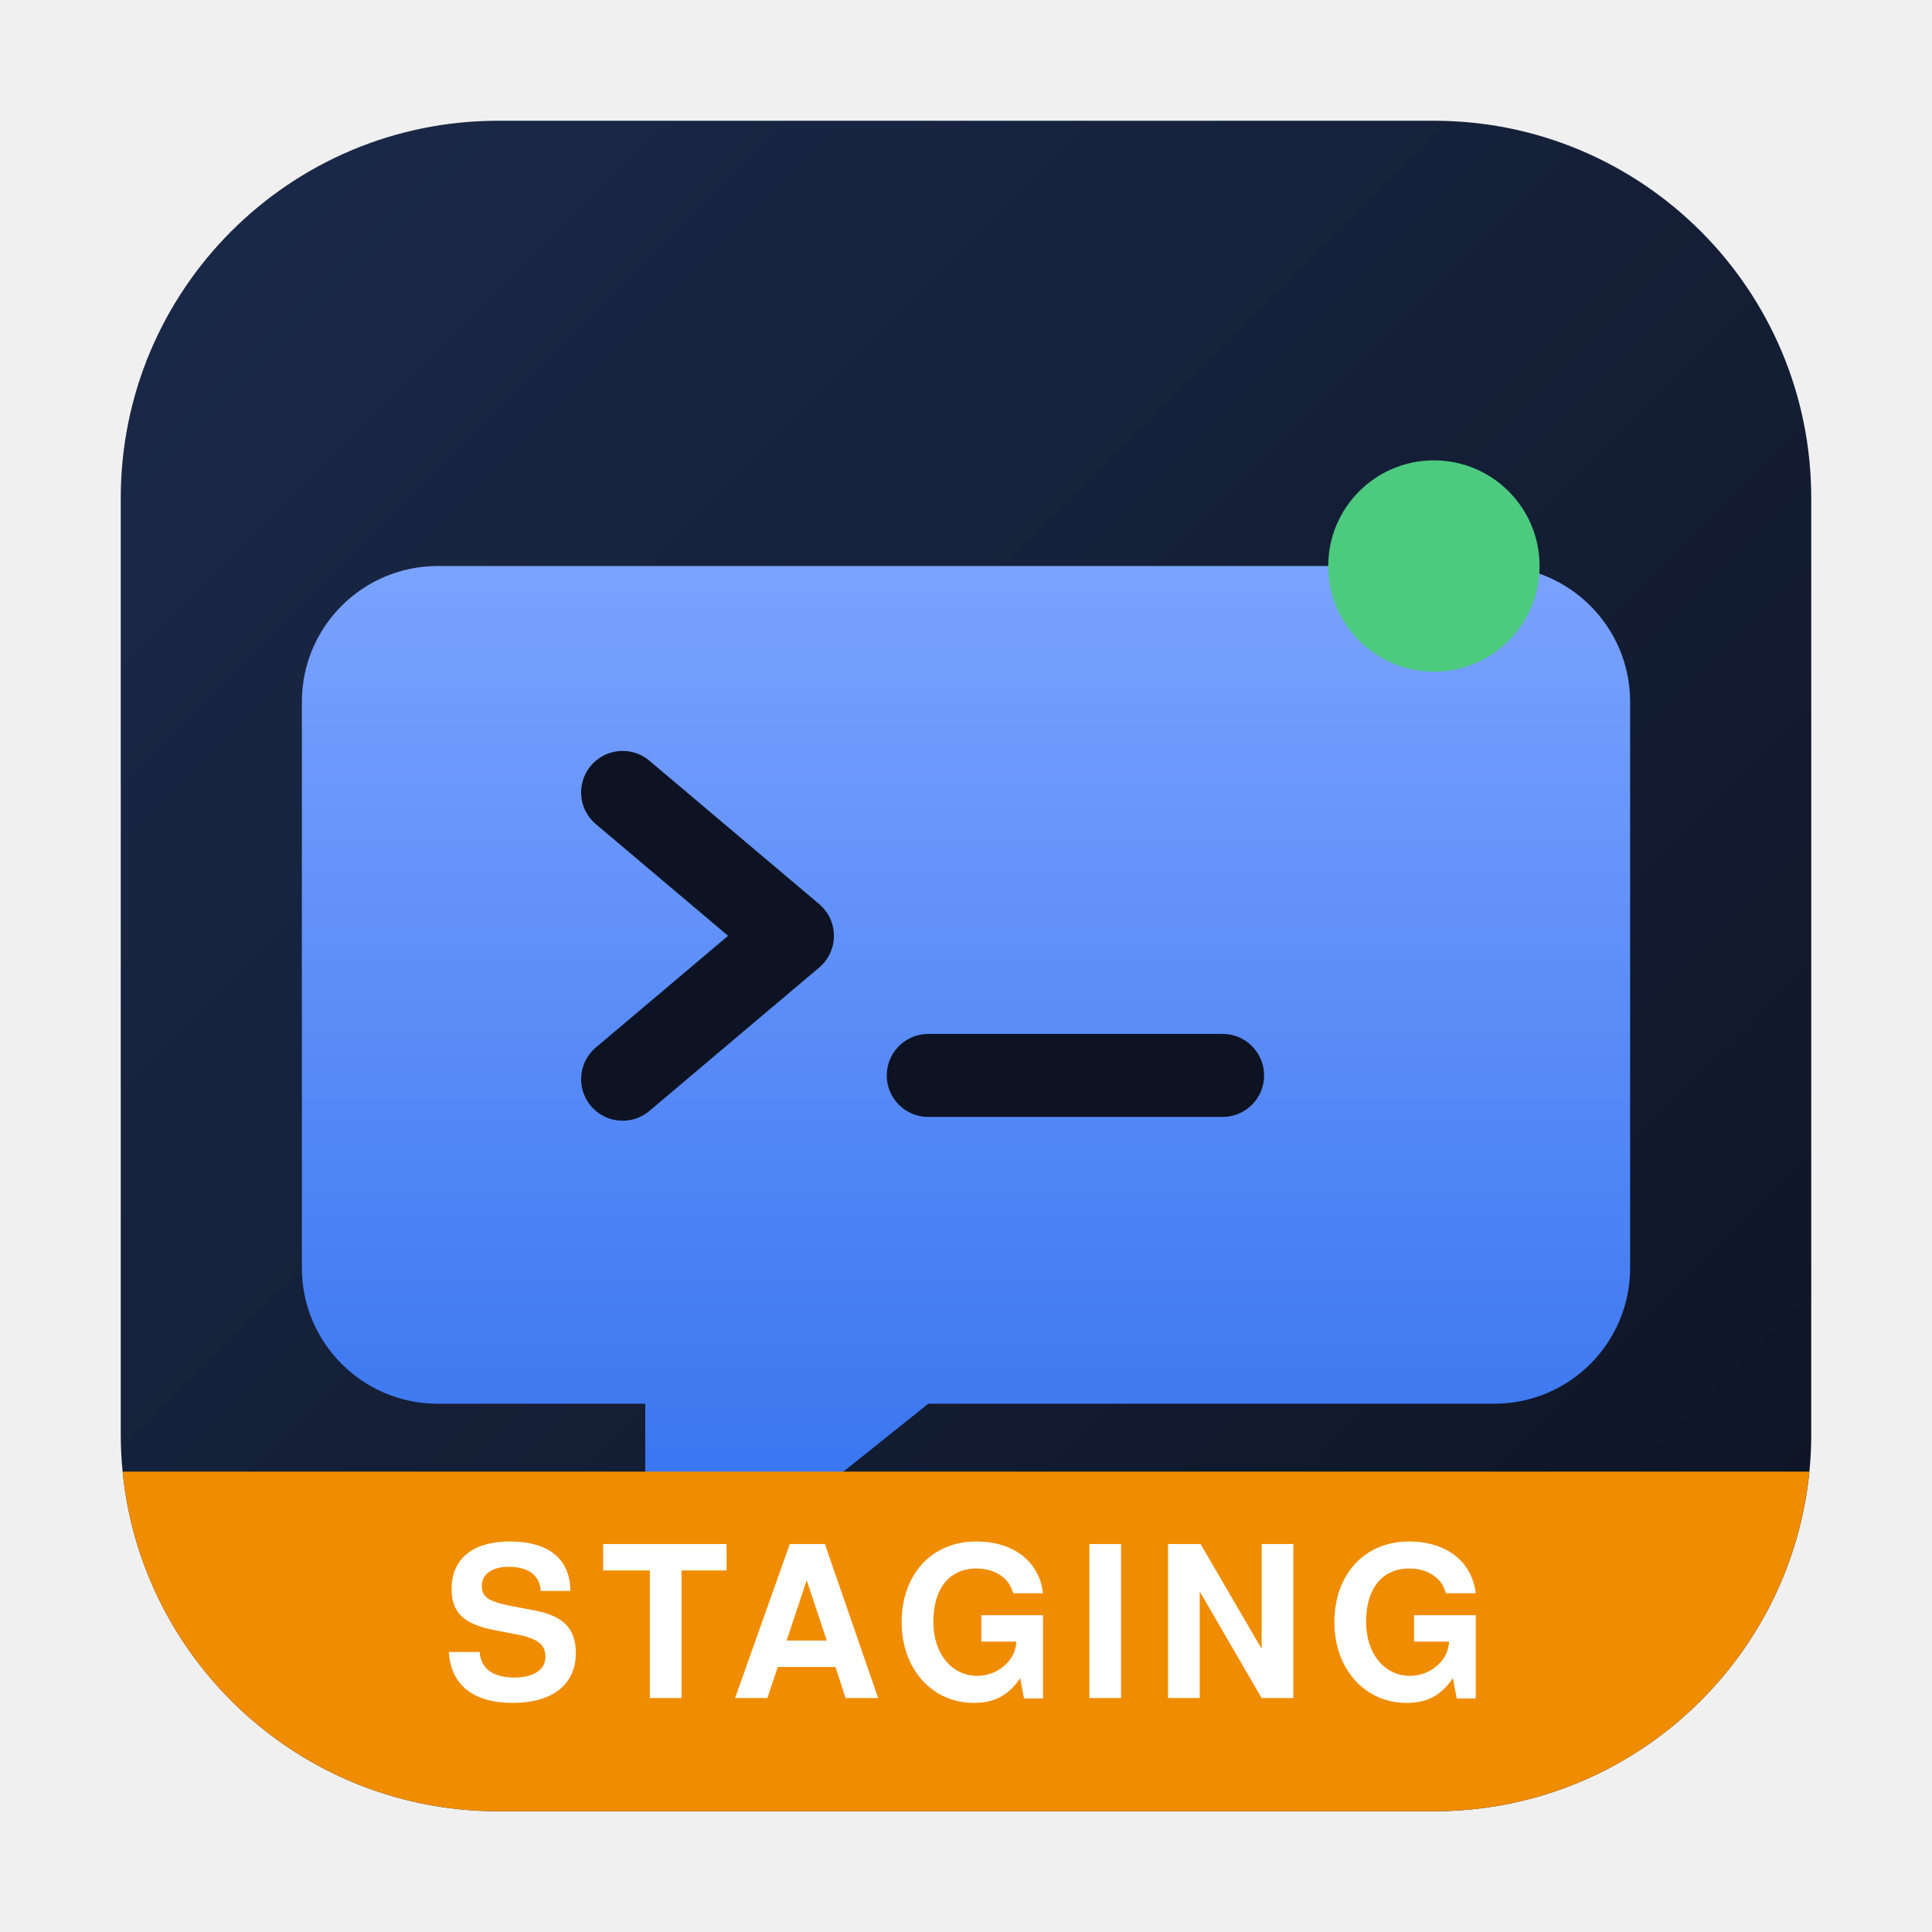
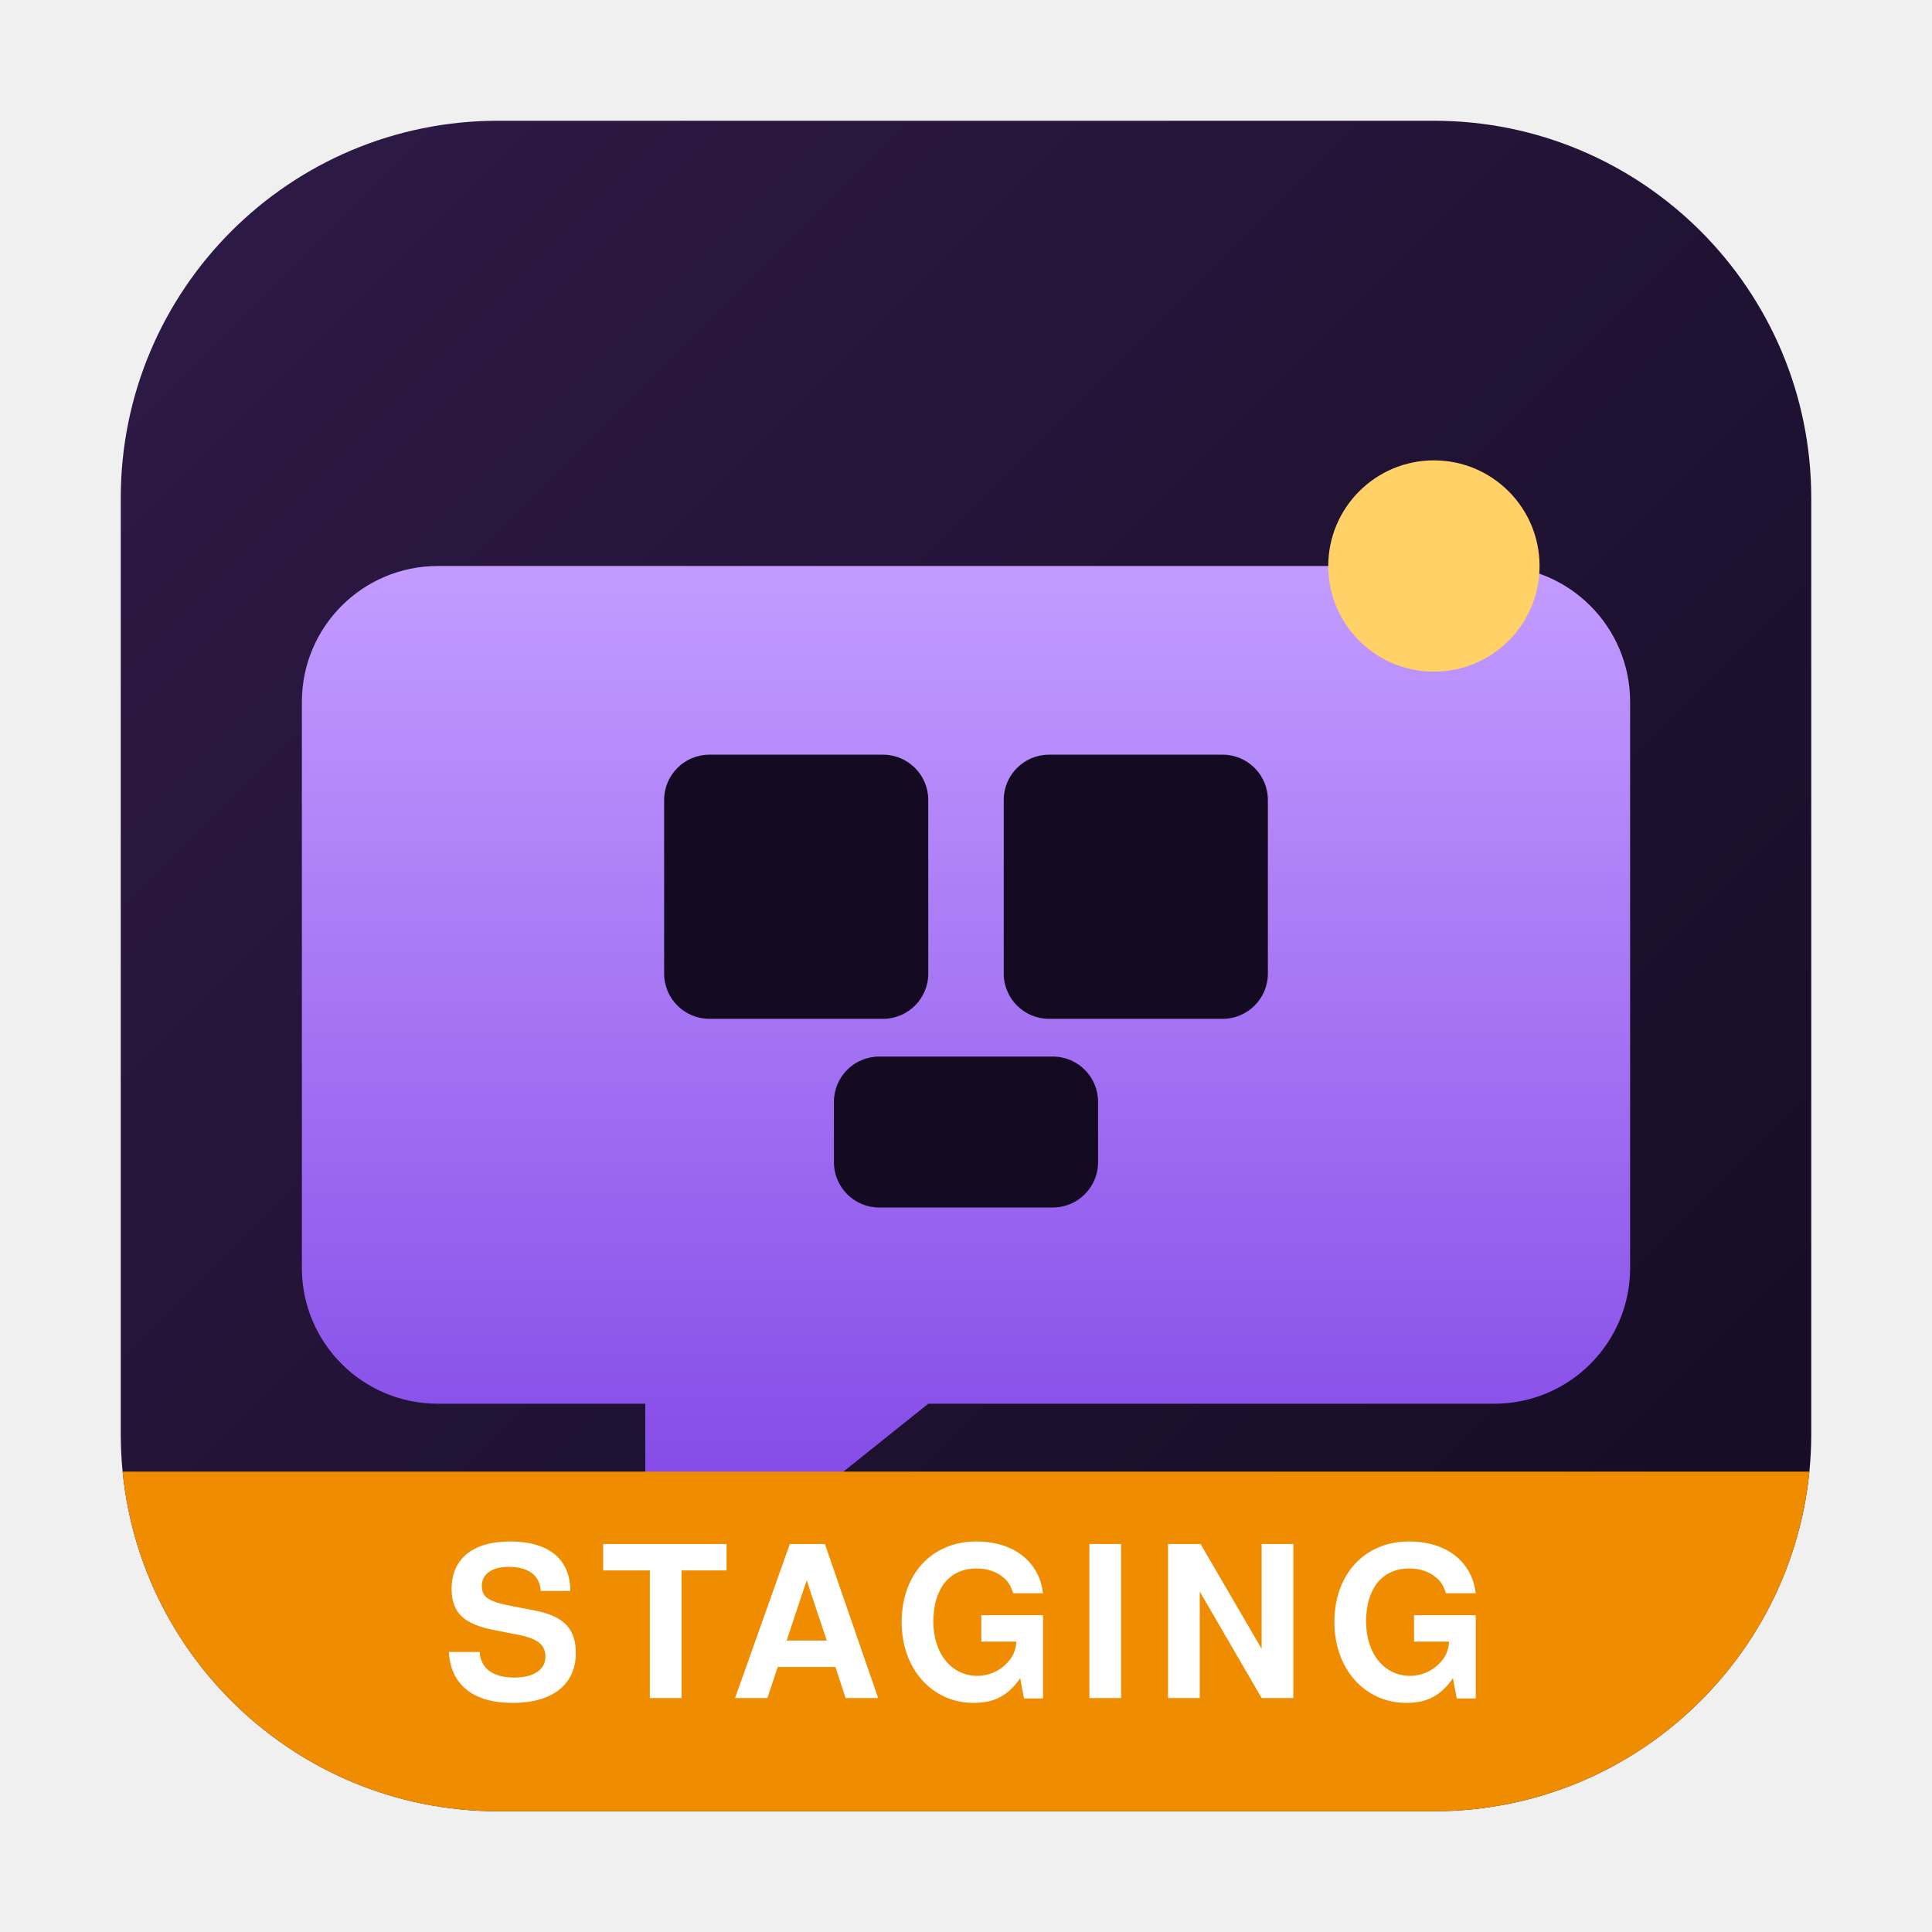
<svg xmlns="http://www.w3.org/2000/svg" viewBox="0 0 1024 1024" width="1024" height="1024">
  <defs>
    <linearGradient id="bg" x1="0" y1="0" x2="1" y2="1">
-       <stop offset="0" stop-color="#1b2a4a" />
-       <stop offset="1" stop-color="#0d1322" />
+       <stop offset="0" stop-color="#2e1a47" />
+       <stop offset="1" stop-color="#140b22" />
    </linearGradient>
    <linearGradient id="bubble" x1="0" y1="0" x2="0" y2="1">
-       <stop offset="0" stop-color="#7aa2ff" />
-       <stop offset="1" stop-color="#2f6fed" />
+       <stop offset="0" stop-color="#c39bff" />
+       <stop offset="1" stop-color="#7b3fe4" />
    </linearGradient>
  </defs>
  <rect x="64" y="64" width="896" height="896" rx="200" fill="url(#bg)" />
  <path d="M232 300 h560 a72 72 0 0 1 72 72 v300 a72 72 0 0 1 -72 72 h-300 l-150 120 v-120 h-110 a72 72 0 0 1 -72 -72 v-300 a72 72 0 0 1 72 -72 z" fill="url(#bubble)" />
-   <path d="M330 420 l90 76 l-90 76" fill="none" stroke="#0d1322" stroke-width="44" stroke-linecap="round" stroke-linejoin="round" />
-   <rect x="470" y="548" width="200" height="44" rx="22" fill="#0d1322" />
-   <circle cx="760" cy="300" r="56" fill="#4ccb7f" />
+   <rect x="352" y="400" width="140" height="140" rx="24" fill="#140b22" />
+   <rect x="532" y="400" width="140" height="140" rx="24" fill="#140b22" />
+   <rect x="442" y="560" width="140" height="80" rx="24" fill="#140b22" />
+   <circle cx="760" cy="300" r="56" fill="#ffd166" />
  <clipPath id="canto">
    <rect x="64" y="64" width="896" height="896" rx="200" />
  </clipPath>
  <g clip-path="url(#canto)">
    <rect x="64" y="780" width="896" height="180" fill="#f08c00" />
    <text x="512" y="900" text-anchor="middle" font-family="Helvetica Neue, Helvetica, Arial, sans-serif" font-size="112" font-weight="800" letter-spacing="10" fill="#ffffff">STAGING</text>
  </g>
</svg>
